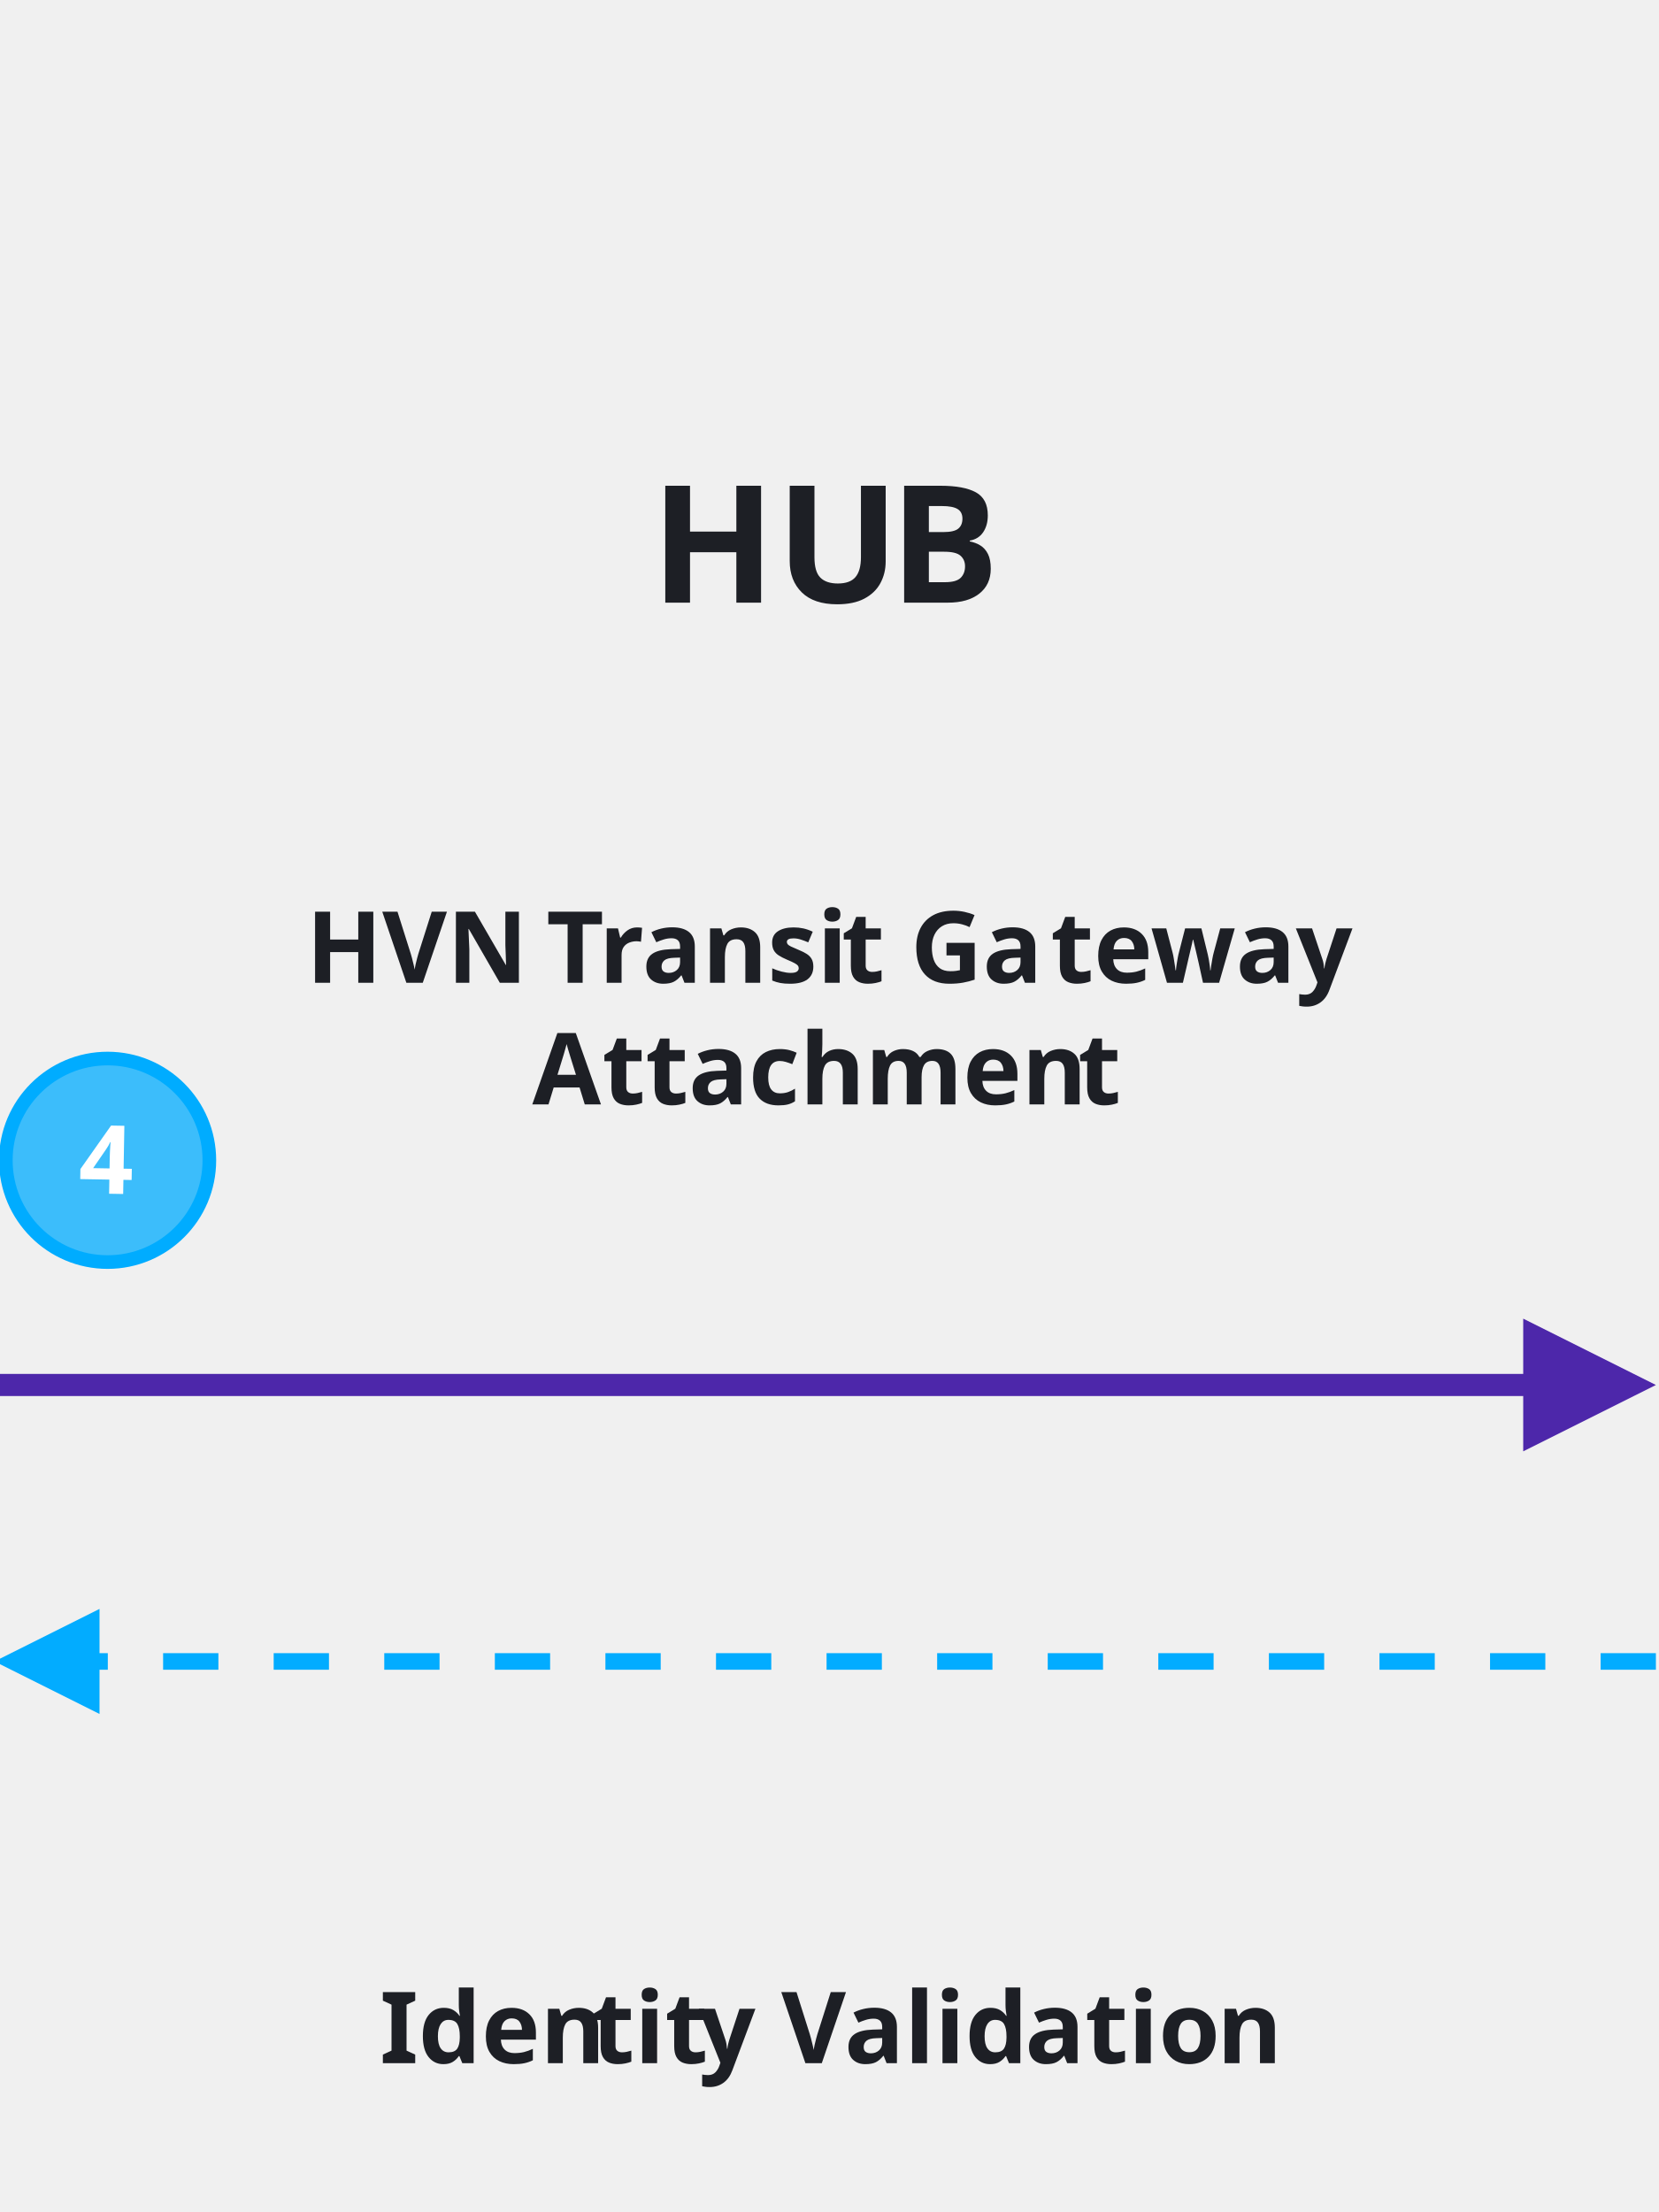
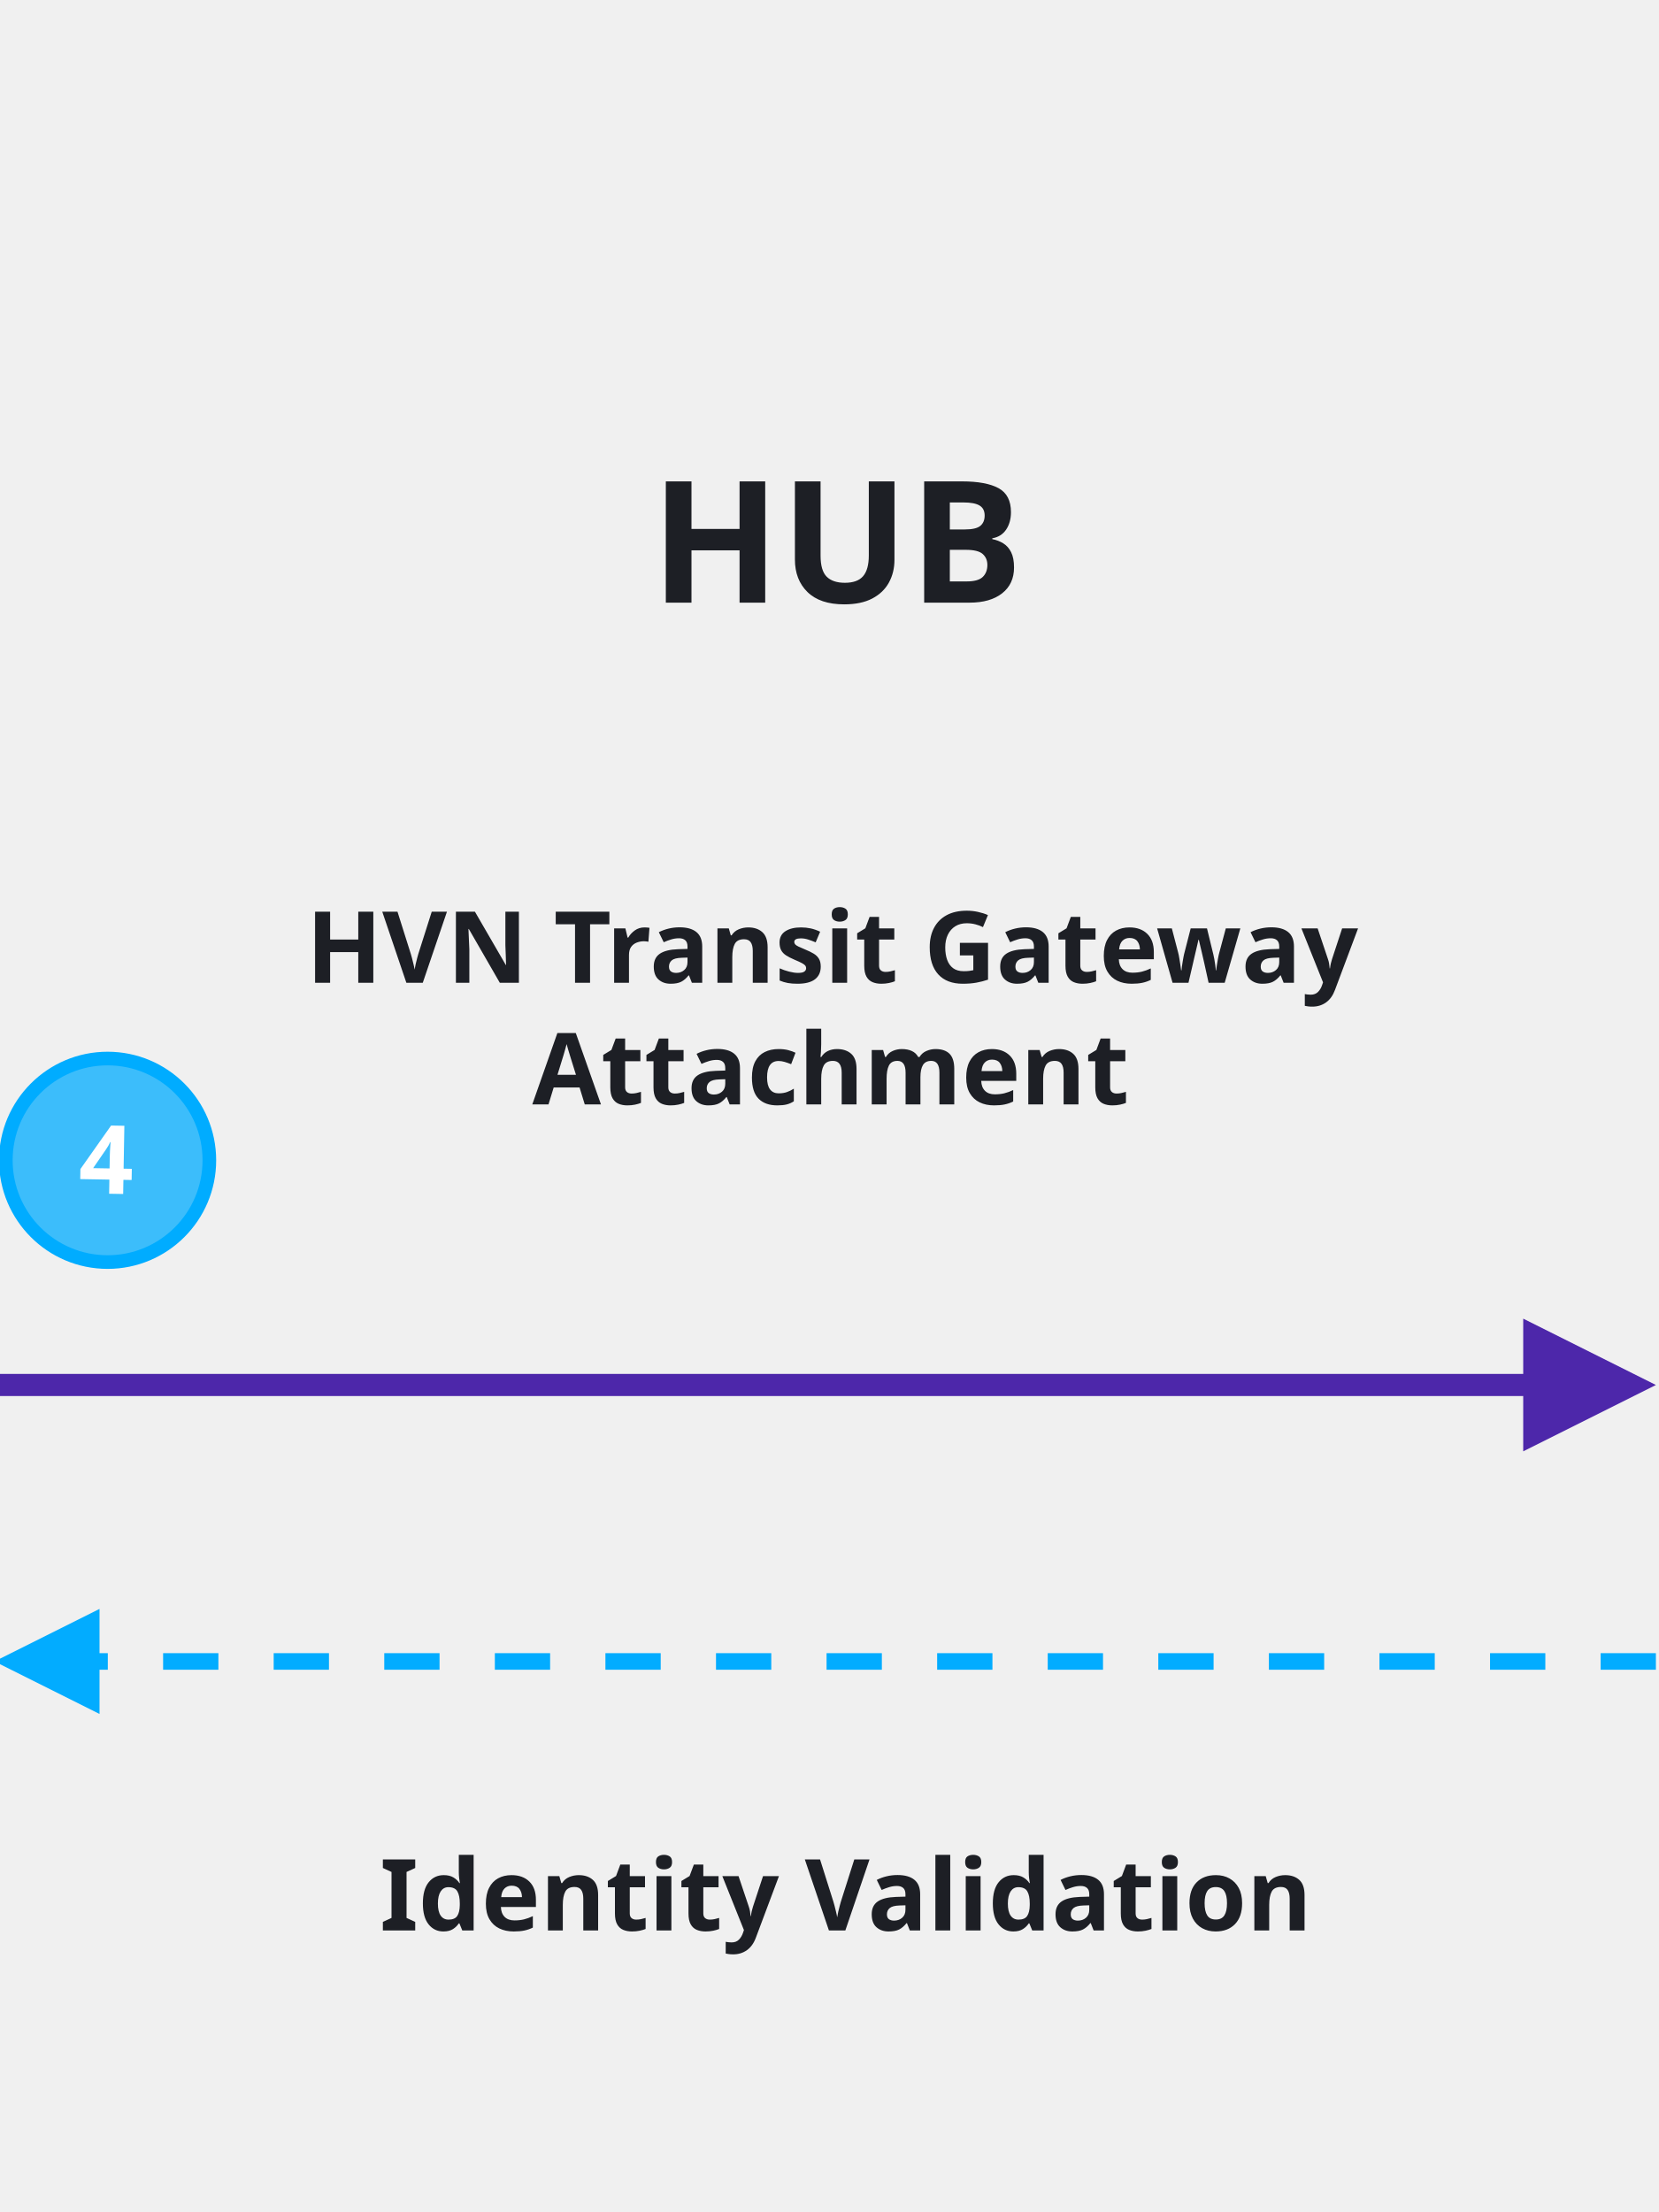
<svg xmlns="http://www.w3.org/2000/svg" width="100%" height="100%" viewBox="0 0 1250 1667" version="1.1" xml:space="preserve" style="fill-rule:evenodd;clip-rule:evenodd;">
  <g id="h12">
    <g id="HVN-Transit-Gateway">
-       <text x="230.706px" y="740.617px" style="font-family:'Gilmer-Bold', 'Gilmer';font-weight:700;font-size:75px;fill:#1d1f25;">HVN <tspan x="411.723px 453.996px 480.744px " y="740.617px 740.617px 740.617px ">Tra</tspan>nsi<tspan x="634.16px " y="740.617px ">t</tspan> Ga<tspan x="791.702px 820.775px 863.498px 923.096px 970.844px " y="740.617px 740.617px 740.617px 740.617px 740.617px ">teway</tspan>
-       </text>
-       <text x="401.143px" y="832.283px" style="font-family:'Gilmer-Bold', 'Gilmer';font-weight:700;font-size:75px;fill:#1d1f25;">A<tspan x="453.766px 484.639px 513.712px 562.06px 605.158px " y="832.283px 832.283px 832.283px 832.283px 832.283px ">ttach</tspan>men<tspan x="812.275px " y="832.283px ">t</tspan>
-       </text>
+       <text x="230.706px" y="740.617px" style="font-family:'Gilmer-Bold', 'Gilmer';font-weight:700;font-size:75px;fill:#1d1f25;">HVN Transit Gateway</text>
+       <text x="401.143px" y="832.283px" style="font-family:'Gilmer-Bold', 'Gilmer';font-weight:700;font-size:75px;fill:#1d1f25;">Attachment</text>
    </g>
    <g id="Identity-Validation">
-       <text x="286.131px" y="1554.83px" style="font-family:'Gilmer-Bold', 'Gilmer';font-weight:700;font-size:75px;fill:#1d1f25;">Iden<tspan x="445.623px " y="1554.83px ">t</tspan>it<tspan x="526.617px " y="1554.83px ">y</tspan> V<tspan x="636.26px " y="1554.83px ">a</tspan>lid<tspan x="772.352px " y="1554.83px ">a</tspan>tio<tspan x="917.069px " y="1554.83px ">n</tspan>
-       </text>
+       <text x="286.131px" y="1454.83px" style="font-family:'Gilmer-Bold', 'Gilmer';font-weight:700;font-size:75px;fill:#1d1f25;">Identity Validation</text>
    </g>
    <g id="HUB">
-       <text x="490.268px" y="454.167px" style="font-family:'Gilmer-Heavy', 'Gilmer';font-weight:800;font-size:123.392px;fill:#1d1f25;">HU<tspan x="670.273px " y="454.167px ">B</tspan>
-       </text>
+       <text x="490.268px" y="454.167px" style="font-family:'Gilmer-Heavy', 'Gilmer';font-weight:800;font-size:128px;fill:#1d1f25;">HUB</text>
    </g>
    <path id="Path-14" d="M1147.92,993.75l100,50l-100,50l-0,-41.667l-1150,0l-0,-16.666l1150,-0l-0,-41.667Z" style="fill:#4d27aa;fill-rule:nonzero;" />
    <path id="Path-16" d="M75,1212.5l0,33.333l6.25,0l0,12.5l-6.25,0l0,33.334l-79.167,-39.584l79.167,-39.583Zm1172.92,33.333l-0,12.5l-41.667,0l0,-12.5l41.667,0Zm-83.334,0l0,12.5l-41.666,0l-0,-12.5l41.666,0Zm-83.333,0l0,12.5l-41.667,0l0,-12.5l41.667,0Zm-83.333,0l-0,12.5l-41.667,0l0,-12.5l41.667,0Zm-83.334,0l0,12.5l-41.666,0l-0,-12.5l41.666,0Zm-83.333,0l0,12.5l-41.667,0l0,-12.5l41.667,0Zm-83.333,0l-0,12.5l-41.667,0l0,-12.5l41.667,0Zm-83.334,0l0,12.5l-41.666,0l-0,-12.5l41.666,0Zm-83.333,0l0,12.5l-41.667,0l0,-12.5l41.667,0Zm-83.333,0l-0,12.5l-41.667,0l0,-12.5l41.667,0Zm-83.334,0l0,12.5l-41.666,0l-0,-12.5l41.666,0Zm-83.333,0l0,12.5l-41.667,0l0,-12.5l41.667,0Zm-83.333,0l-0,12.5l-41.667,0l0,-12.5l41.667,0Zm-83.334,0l0,12.5l-41.666,0l-0,-12.5l41.666,0Z" style="fill:#02acff;fill-rule:nonzero;" />
    <g id="Group-4">
      <circle id="Oval" cx="81.082" cy="874.424" r="76.689" style="fill:#00acff;fill-opacity:0.75;stroke:#00acff;stroke-width:10.28px;" />
      <g id="_4">
        <g transform="matrix(0.999848,0.0174524,-0.0174524,0.999848,15.7025,-0.893811)">
-           <text x="59.062px" y="899.214px" style="font-family:'Gilmer-Heavy', 'Gilmer';font-weight:800;font-size:71.978px;fill:#fff;">4</text>
+           <text x="59.062px" y="899.214px" style="font-family:'Gilmer-Heavy', 'Gilmer';font-weight:800;font-size:72px;fill:#fff;">4</text>
        </g>
      </g>
    </g>
  </g>
</svg>
